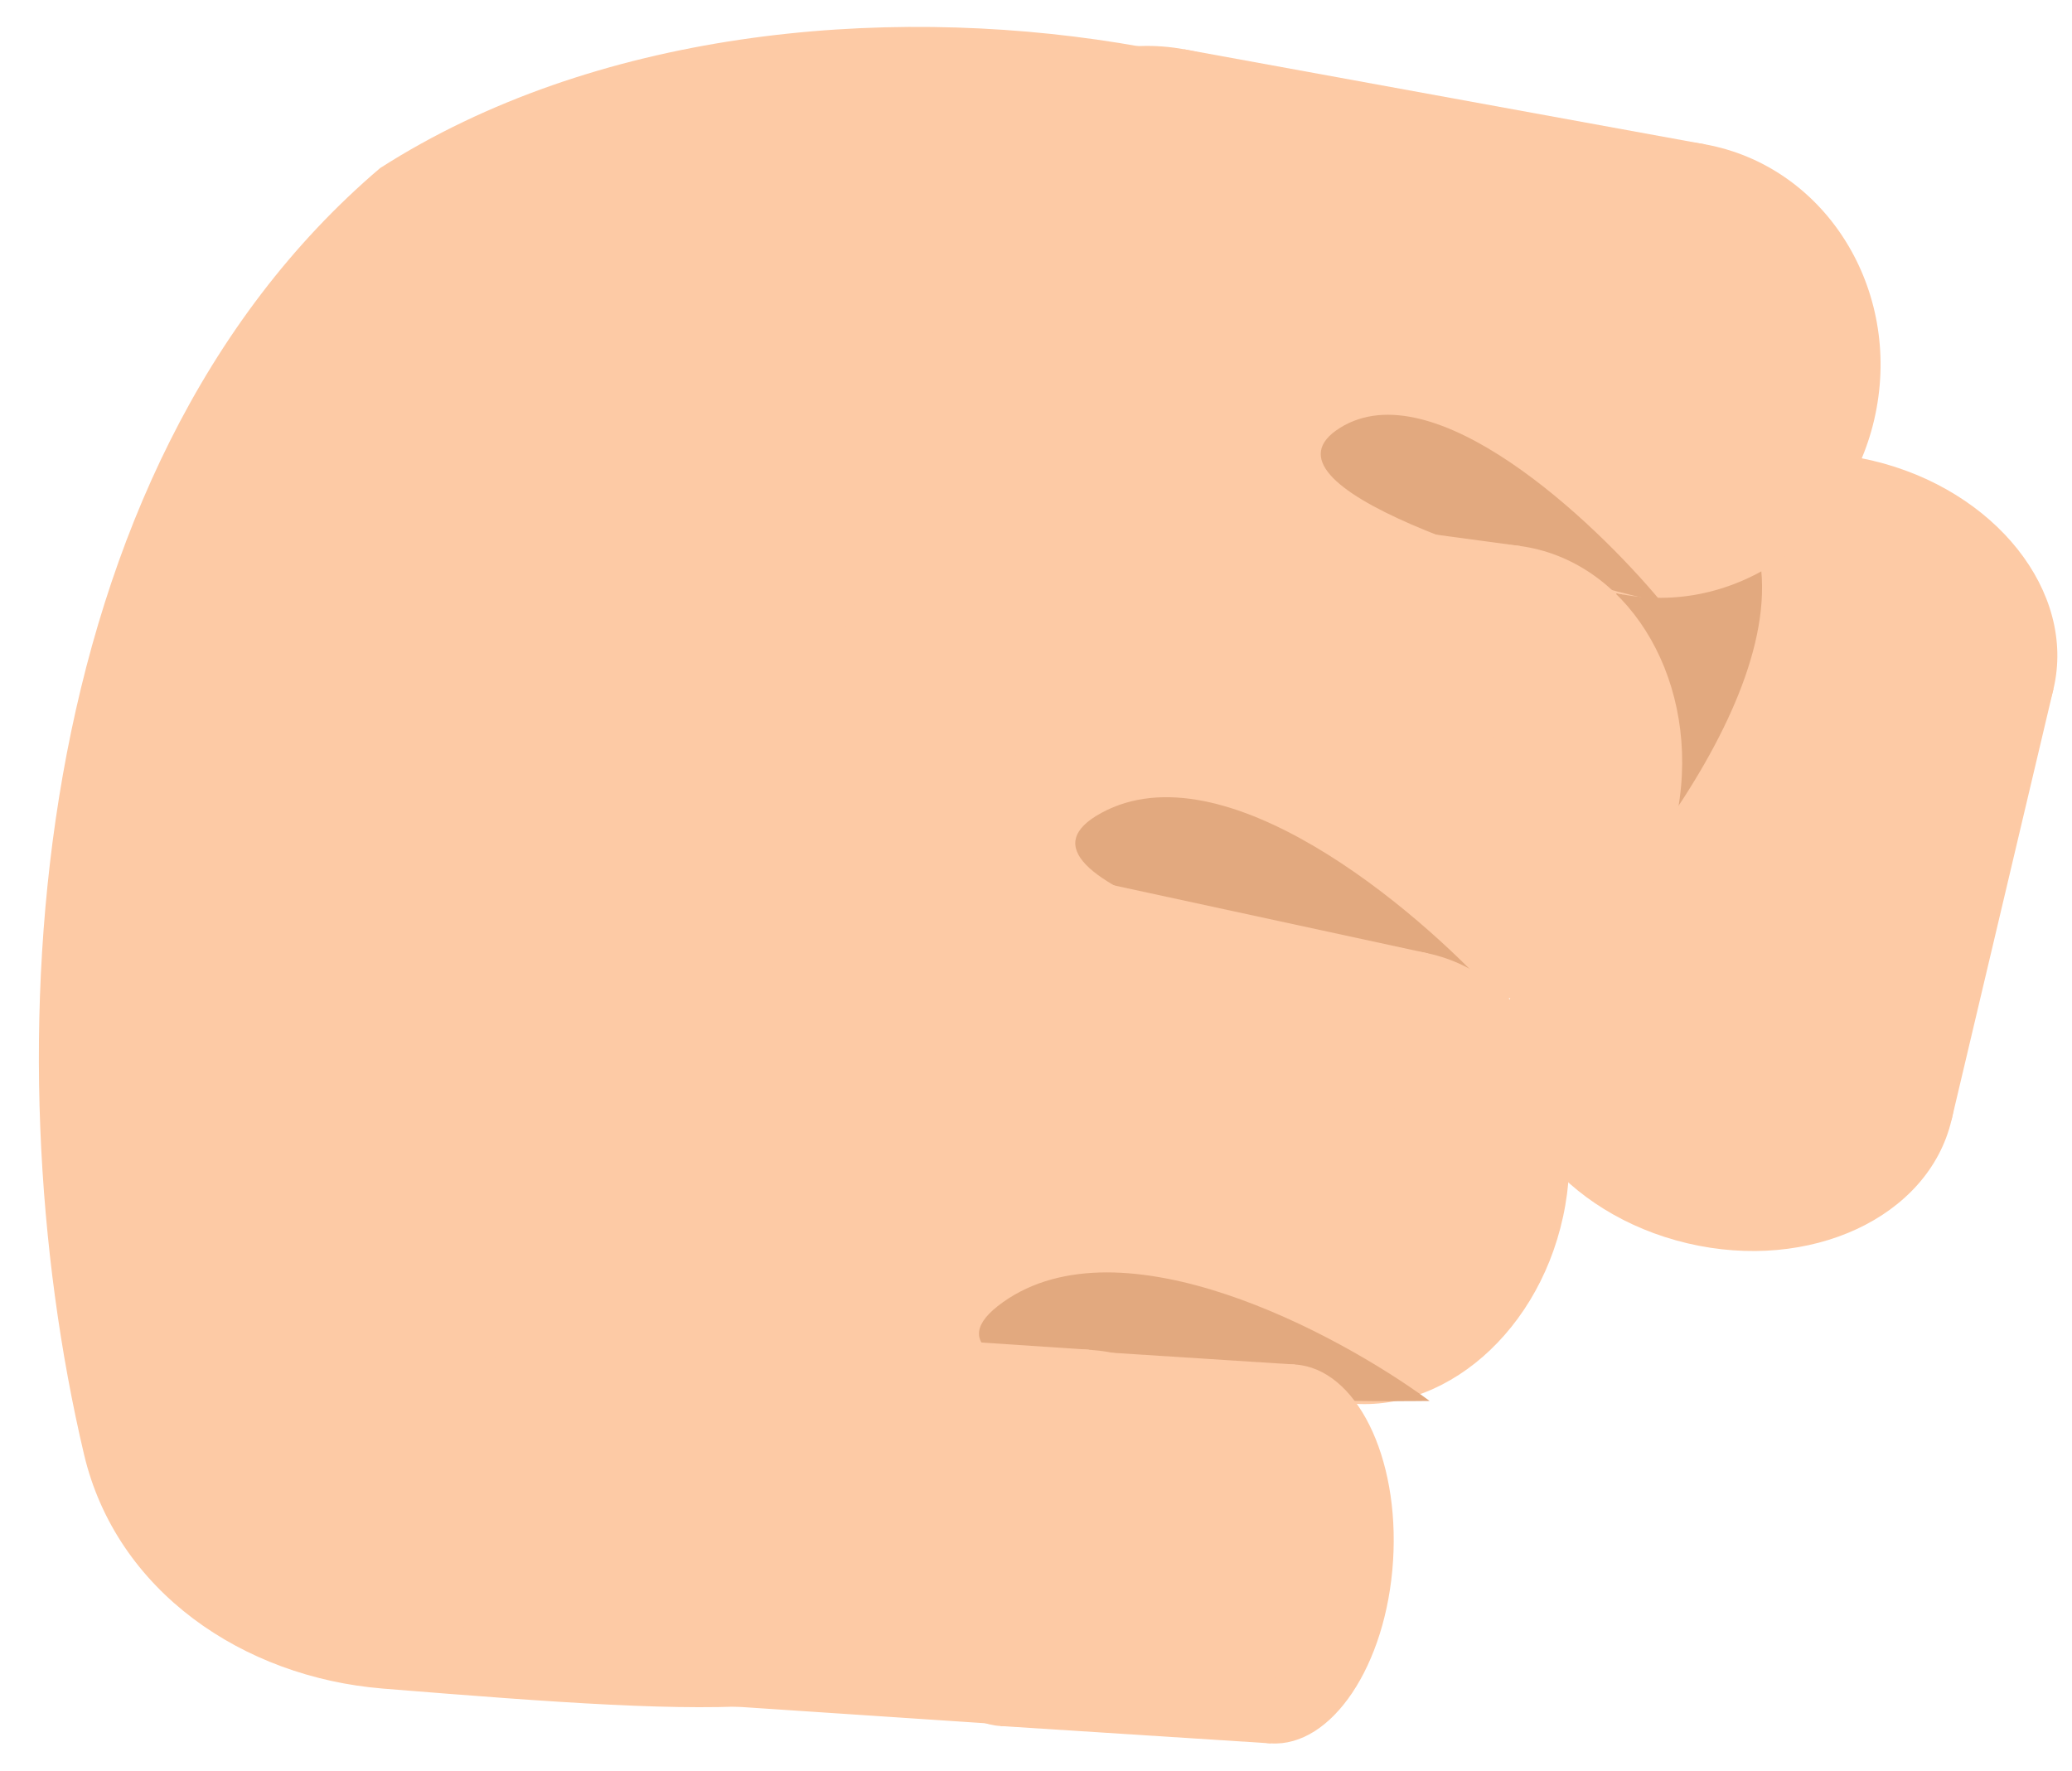
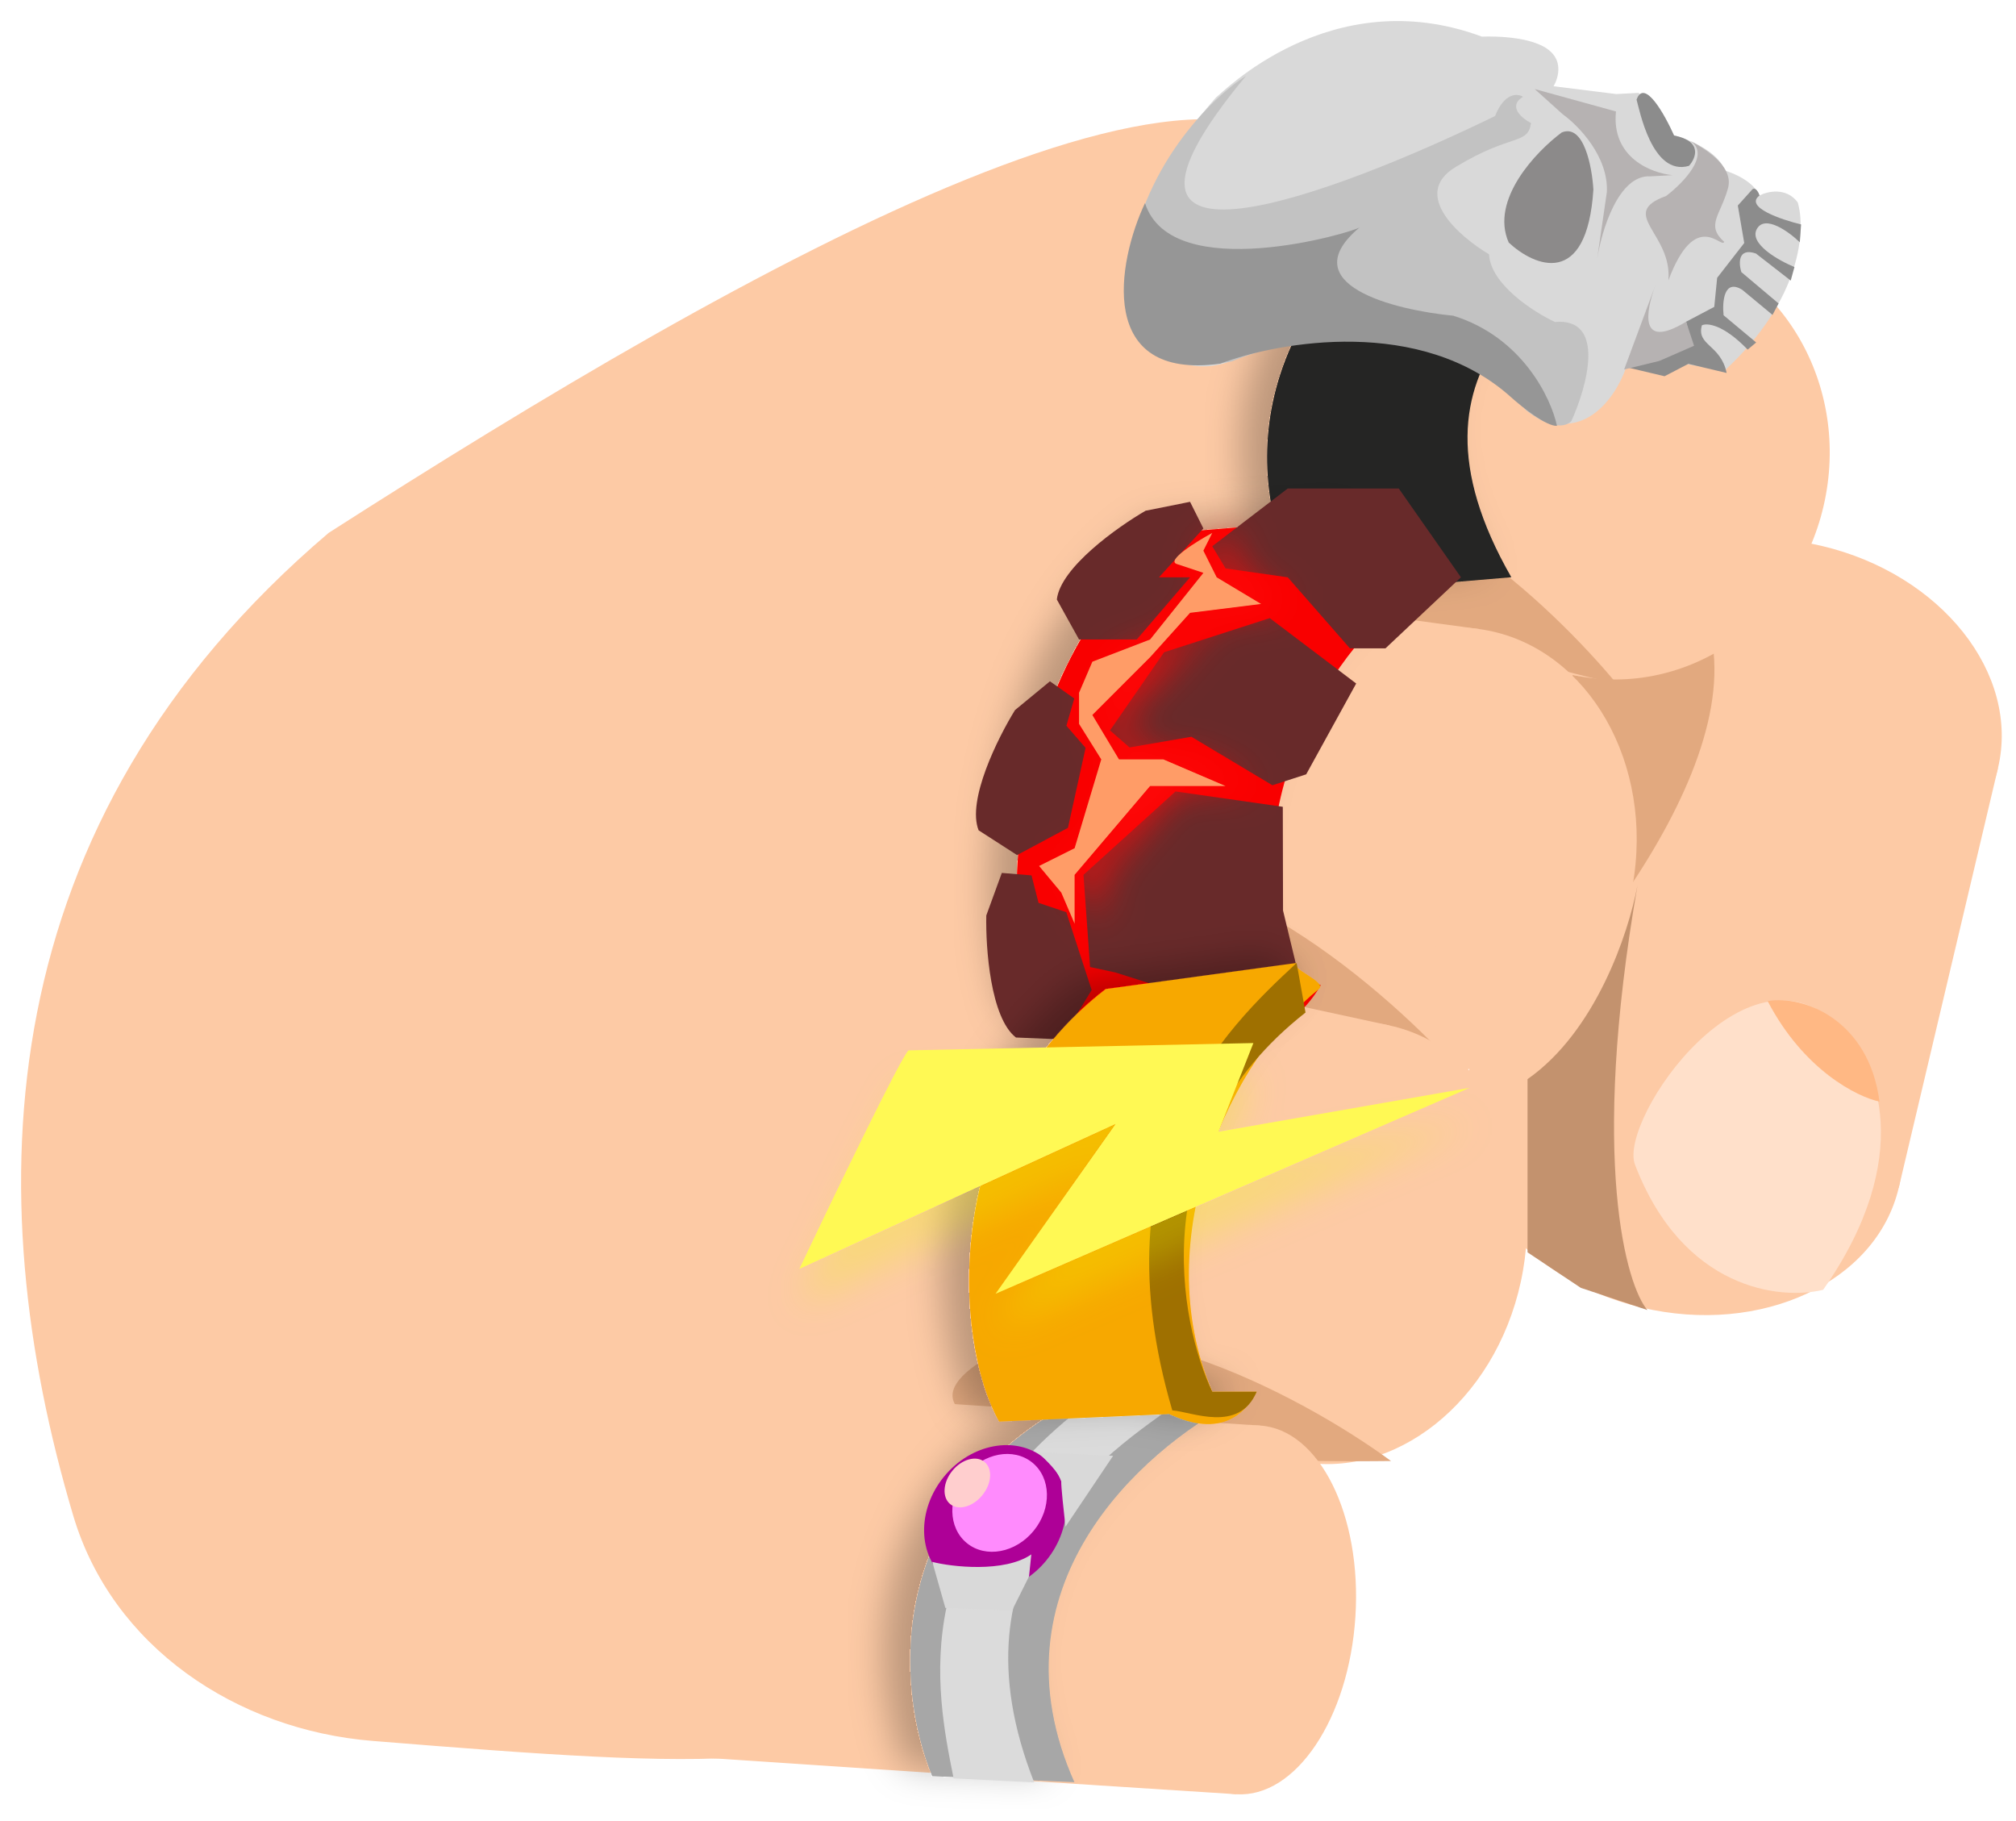
- <svg xmlns="http://www.w3.org/2000/svg" width="227" height="194" viewBox="0 0 227 194" fill="none">
-   <mask id="mask0_88_100" style="mask-type:alpha" maskUnits="userSpaceOnUse" x="0" y="0" width="227" height="194">
-     <rect width="227" height="194" fill="#D9D9D9" />
+ <svg xmlns="http://www.w3.org/2000/svg" width="227" height="205" viewBox="0 0 227 205" fill="none">
+   <mask id="mask0_181_196" style="mask-type:alpha" maskUnits="userSpaceOnUse" x="0" y="0" width="227" height="205">
+     <rect width="227" height="205" fill="#D9D9D9" />
  </mask>
-   <g mask="url(#mask0_88_100)">
-     <path d="M9.207 159.356C12.744 174.338 26.616 183.771 41.959 185.011C119.148 191.251 104.783 188.464 123.345 97.793C156.895 46.19 183.733 68.824 174.126 34.039C166.561 6.646 88.478 -11.572 41.644 18.416C2.532 51.7 -1.138 115.542 9.207 159.356Z" fill="#FDCAA5" />
-     <ellipse cx="19.782" cy="25.065" rx="19.782" ry="25.065" transform="matrix(0.230127 -0.973161 -0.973161 -0.230127 209.244 141.986)" fill="#FDCAA5" />
-     <ellipse cx="19.782" cy="25.065" rx="19.782" ry="25.065" transform="matrix(0.230127 -0.973161 -0.973161 -0.230127 220.418 94.7347)" fill="#FDCAA5" />
-     <rect width="48.555" height="50.129" transform="matrix(0.230127 -0.973161 -0.973161 -0.230127 213.796 122.736)" fill="#FDCAA5" />
-     <path d="M166.405 109.05C178.569 97.565 200.428 70.749 190.556 55.358C180.684 39.968 170.342 84.74 166.405 109.05Z" fill="#E2A97F" />
-     <ellipse cx="23.651" cy="25.065" rx="23.651" ry="25.065" transform="matrix(-0.983753 -0.17953 -0.17953 0.983753 210.092 20.066)" fill="#FDCAA5" />
-     <ellipse cx="23.651" cy="25.065" rx="23.651" ry="25.065" transform="matrix(-0.983753 -0.17953 -0.17953 0.983753 152.983 9.6441)" fill="#FDCAA5" />
-     <rect width="58.051" height="50.129" transform="matrix(-0.983753 -0.17953 -0.17953 0.983753 186.825 15.8201)" fill="#FDCAA5" />
-     <path d="M182.053 65.998C174.561 56.962 157.022 40.489 146.801 46.881C136.579 53.274 166.043 62.289 182.053 65.998Z" fill="#E2A97F" />
-     <ellipse cx="21.055" cy="25.065" rx="21.055" ry="25.065" transform="matrix(-0.990997 -0.133881 -0.133881 0.990997 187.377 62.6378)" fill="#FDCAA5" />
-     <ellipse cx="21.055" cy="25.065" rx="21.055" ry="25.065" transform="matrix(-0.990997 -0.133881 -0.133881 0.990997 136.162 55.7189)" fill="#FDCAA5" />
-     <rect width="51.68" height="50.129" transform="matrix(-0.990997 -0.133881 -0.133881 0.990997 166.511 59.819)" fill="#FDCAA5" />
-     <path d="M163.872 109.166C155.068 99.439 134.105 81.798 120.689 89.05C107.273 96.302 143.887 105.482 163.872 109.166Z" fill="#E2A97F" />
-     <ellipse cx="20.55" cy="25.065" rx="20.55" ry="25.065" transform="matrix(-0.977365 -0.211561 -0.211561 0.977365 176.547 108.806)" fill="#FDCAA5" />
-     <ellipse cx="20.55" cy="25.065" rx="20.55" ry="25.065" transform="matrix(-0.977365 -0.211561 -0.211561 0.977365 127.248 98.1347)" fill="#FDCAA5" />
-     <rect width="50.44" height="50.129" transform="matrix(-0.977365 -0.211561 -0.211561 0.977365 156.462 104.458)" fill="#FDCAA5" />
-     <path d="M156.63 153.496C146.467 146.029 122.885 133.412 109.868 142.683C96.851 151.954 135.619 153.755 156.63 153.496Z" fill="#E2A97F" />
-     <circle cx="20.797" cy="20.797" r="20.797" transform="matrix(-0.997784 -0.0665385 -0.0665385 0.997784 140.045 149.265)" fill="#FDCAA5" />
-     <circle cx="20.797" cy="20.797" r="20.797" transform="matrix(-0.997784 -0.0665385 -0.0665385 0.997784 89.1115 145.869)" fill="#FDCAA5" />
-     <rect width="51.047" height="41.594" transform="matrix(-0.997784 -0.0665385 -0.0665385 0.997784 119.294 147.881)" fill="#FDCAA5" />
-     <ellipse cx="12.088" cy="20.797" rx="12.088" ry="20.797" transform="matrix(-0.997943 -0.0641038 -0.0641038 0.997943 153.95 150.279)" fill="#FDCAA5" />
-     <ellipse cx="12.088" cy="20.797" rx="12.088" ry="20.797" transform="matrix(-0.997943 -0.0641038 -0.0641038 0.997943 124.341 148.378)" fill="#FDCAA5" />
-     <rect width="29.67" height="41.594" transform="matrix(-0.997943 -0.0641038 -0.0641038 0.997943 141.887 149.505)" fill="#FDCAA5" />
+   <g mask="url(#mask0_181_196)">
+     <path d="M8.25 170.658C12.641 185.412 26.616 194.771 41.959 196.011C119.148 202.251 104.782 199.464 123.345 108.793C156.895 57.19 160.607 58.286 151 23.5C143.435 -3.893 83.834 30.013 37 60C-1.405 92.682 -2.538 134.414 8.25 170.658Z" fill="#FDCAA5" />
+     <ellipse cx="19.782" cy="25.065" rx="19.782" ry="25.065" transform="matrix(0.230127 -0.973161 -0.973161 -0.230127 209.244 152.986)" fill="#FDCAA5" />
+     <ellipse cx="19.782" cy="25.065" rx="19.782" ry="25.065" transform="matrix(0.230127 -0.973161 -0.973161 -0.230127 220.418 105.735)" fill="#FDCAA5" />
+     <rect width="48.555" height="50.129" transform="matrix(0.230127 -0.973161 -0.973161 -0.230127 213.796 133.736)" fill="#FDCAA5" />
+     <path d="M166.405 120.05C178.569 108.565 200.428 81.749 190.556 66.358C180.684 50.968 170.342 95.74 166.405 120.05Z" fill="#E2A97F" />
+     <ellipse cx="23.651" cy="25.065" rx="23.651" ry="25.065" transform="matrix(-0.983753 -0.17953 -0.17953 0.983753 210.092 31.066)" fill="#FDCAA5" />
+     <ellipse cx="23.651" cy="25.065" rx="23.651" ry="25.065" transform="matrix(-0.983753 -0.17953 -0.17953 0.983753 152.983 20.6441)" fill="#FDCAA5" />
+     <rect width="58.051" height="50.129" transform="matrix(-0.983753 -0.17953 -0.17953 0.983753 186.825 26.8201)" fill="#FDCAA5" />
+     <path d="M182.053 76.998C174.561 67.962 157.022 51.489 146.801 57.881C136.58 64.274 166.043 73.29 182.053 76.998Z" fill="#E2A97F" />
+     <ellipse cx="21.055" cy="25.065" rx="21.055" ry="25.065" transform="matrix(-0.990997 -0.133881 -0.133881 0.990997 187.377 73.6378)" fill="#FDCAA5" />
+     <ellipse cx="21.055" cy="25.065" rx="21.055" ry="25.065" transform="matrix(-0.990997 -0.133881 -0.133881 0.990997 136.162 66.7189)" fill="#FDCAA5" />
+     <rect width="51.68" height="50.129" transform="matrix(-0.990997 -0.133881 -0.133881 0.990997 166.511 70.819)" fill="#FDCAA5" />
+     <path d="M163.872 120.166C155.068 110.439 134.105 92.798 120.689 100.05C107.273 107.302 143.887 116.482 163.872 120.166Z" fill="#E2A97F" />
+     <ellipse cx="20.55" cy="25.065" rx="20.55" ry="25.065" transform="matrix(-0.977365 -0.211561 -0.211561 0.977365 176.547 119.806)" fill="#FDCAA5" />
+     <ellipse cx="20.55" cy="25.065" rx="20.55" ry="25.065" transform="matrix(-0.977365 -0.211561 -0.211561 0.977365 127.249 109.135)" fill="#FDCAA5" />
+     <rect width="50.44" height="50.129" transform="matrix(-0.977365 -0.211561 -0.211561 0.977365 156.462 115.458)" fill="#FDCAA5" />
+     <path d="M156.63 164.496C146.467 157.029 122.885 144.412 109.868 153.683C96.851 162.954 135.619 164.755 156.63 164.496Z" fill="#E2A97F" />
+     <circle cx="20.797" cy="20.797" r="20.797" transform="matrix(-0.997784 -0.0665385 -0.0665385 0.997784 140.045 160.265)" fill="#FDCAA5" />
+     <circle cx="20.797" cy="20.797" r="20.797" transform="matrix(-0.997784 -0.0665385 -0.0665385 0.997784 89.1118 156.869)" fill="#FDCAA5" />
+     <rect width="51.047" height="41.594" transform="matrix(-0.997784 -0.0665385 -0.0665385 0.997784 119.295 158.881)" fill="#FDCAA5" />
+     <ellipse cx="12.088" cy="20.797" rx="12.088" ry="20.797" transform="matrix(-0.997943 -0.0641038 -0.0641038 0.997943 153.95 161.279)" fill="#FDCAA5" />
+     <ellipse cx="12.088" cy="20.797" rx="12.088" ry="20.797" transform="matrix(-0.997943 -0.0641038 -0.0641038 0.997943 124.342 159.378)" fill="#FDCAA5" />
+     <rect width="29.67" height="41.594" transform="matrix(-0.997943 -0.0641038 -0.0641038 0.997943 141.888 160.505)" fill="#FDCAA5" />
  </g>
+   <g filter="url(#filter0_d_181_196)">
+     <path d="M170.175 64.991C155.953 40.199 175.824 30.937 187.675 22.991L163.065 19.758C138.414 35.968 140.552 55.667 146.675 66.991L170.175 64.991Z" fill="#252524" />
+   </g>
+   <path d="M166.868 4.126C149.751 -2.231 137.411 10.694 136.924 10.97C118.84 31.503 129.349 44.128 138.497 40.692C157.751 33.462 168.754 41.345 171.849 46.191C178.087 50.469 181.958 44.738 183.114 41.337L187.413 42.111L189.857 40.98L194.156 41.755C202.946 33.675 203.327 25.741 202.419 22.783C201.125 21.048 199.014 21.544 198.121 22.009C197.437 20.442 195.232 19.49 194.216 19.21C193.5 17.044 190.104 15.67 188.496 15.255C187.581 13.099 185.441 11.158 184.485 10.457L181.988 10.59L174.928 9.711C174.928 9.711 176.544 7.121 174.204 5.491C171.864 3.862 166.868 4.126 166.868 4.126Z" fill="#D9D9D9" />
+   <path d="M169.882 27.308C167.752 22.507 172.973 17.044 175.85 14.914C178.341 13.892 179.264 18.778 179.414 21.349C178.686 32.546 172.756 29.987 169.882 27.308Z" fill="#8C8A8A" />
+   <path d="M195.676 23.14L197.332 21.299C197.721 21.078 198.02 21.68 198.121 22.009C196.386 23.303 200.518 24.72 202.801 25.267L202.657 27.279C201.426 26.092 198.734 24.13 197.819 25.782C196.905 27.433 200.261 29.326 202.053 30.066L201.633 31.591L197.715 28.542C195.674 27.849 195.77 29.647 196.072 30.633L200.267 34.168L199.584 35.456L196.178 32.631C194.106 31.338 193.913 34.003 194.075 35.497L197.744 38.559L196.785 39.361C194.028 36.502 192.2 36.348 191.631 36.628C191 38.916 193.748 38.77 194.419 41.991L190.107 40.967L187.426 42.361L183.114 41.337L187.32 40.363L190.501 38.942L189.856 36.221L193.024 34.551L193.351 31.278L196.4 27.359L195.676 23.14Z" fill="#8C8C8C" />
+   <path d="M190.18 18.672C185.986 19.896 184.578 12.206 184.275 11.22C185.147 8.769 187.452 12.889 188.496 15.255C191.735 15.884 190.968 17.795 190.18 18.672Z" fill="#8C8C8C" />
+   <path d="M175.08 36.252C180.864 35.745 178.719 43.49 176.924 47.425C175.588 48.698 172.984 47.133 171.849 46.191C161.624 34.71 145.52 37.733 138.747 40.679C128.441 42.827 126.59 34.977 126.952 30.784C128.327 18.889 136.425 10.997 140.302 8.538C119.581 33.478 150.275 21.869 168.343 13.065C169.404 10.404 170.879 10.509 171.484 10.895C169.739 11.989 171.362 13.322 172.392 13.852C172.025 16.377 170.197 14.97 163.888 18.811C158.841 21.883 164.302 26.637 167.664 28.63C167.844 32.026 172.683 35.126 175.08 36.252Z" fill="#C2C2C2" />
+   <path d="M186.384 32.147L182.877 41.6L186.834 40.639L190.75 38.929L189.856 36.221C184.42 39.515 185.364 34.956 186.384 32.147Z" fill="#B6B2B2" />
+   <path d="M190.361 15.873C190.178 15.773 190.056 15.706 190.021 15.675C190.146 15.737 190.259 15.804 190.361 15.873C191.546 16.522 195.3 18.552 194.571 21.195C193.731 24.245 192.035 25.336 194.139 27.229C193.85 28.079 190.93 23.391 187.857 31.568C188.328 26.284 182.1 24.059 187.604 22.064C189.524 20.605 192.621 17.416 190.361 15.873Z" fill="#B6B2B2" />
+   <path d="M180.932 21.615C181.121 17.6 177.698 14.109 175.963 12.866L172.809 10.028L181.955 12.549C181.431 17.784 185.995 19.511 188.343 19.721L185.846 19.853C182.23 19.644 180.329 25.986 179.831 29.184L180.932 21.615Z" fill="#B6B2B2" />
+   <path d="M163.644 35.548C171.382 37.943 174.649 44.813 175.316 47.949C174.118 48.012 171.365 45.821 170.138 44.718C160.044 35.639 144.102 38.418 137.393 40.943C123.476 42.881 125.774 29.541 128.926 22.865C131.924 32.22 152.502 26.124 153.103 25.591C145.432 32.006 156.934 34.902 163.644 35.548Z" fill="#969696" />
+   <path d="M184.097 131.124C189.496 145.228 200.471 146.398 205.283 145.22C215.799 130.228 211.244 119.605 207.653 116.168C197.228 104.2 182.162 126.069 184.097 131.124Z" fill="#FFE0CA" />
+   <path d="M211.628 124.03C209.124 123.502 203.1 120.5 199.037 112.714C203.12 111.986 210.457 114.881 211.628 124.03Z" fill="#FFB884" />
+   <g filter="url(#filter1_d_181_196)">
+     <path d="M120.979 200.656C111.213 178.718 128.405 163.393 139.045 157.806L121.484 157.473C99.379 168.83 100.814 189.995 104.962 199.982L120.979 200.656Z" fill="#A7A7A7" />
+   </g>
+   <path d="M116.451 200.684C106.522 175.511 124.339 163.805 133.026 157.677L123.525 157.184C101.896 172.9 105.396 190.351 107.339 200.039L107.376 200.224L116.451 200.684Z" fill="#DBDBDB" />
+   <ellipse cx="112.051" cy="170.976" rx="7.445" ry="8.771" transform="rotate(39.08 112.051 170.976)" fill="#AE0097" />
+   <ellipse cx="112.556" cy="169.208" rx="4.959" ry="5.842" transform="rotate(39.08 112.556 169.208)" fill="#FF8BFD" />
+   <ellipse cx="108.922" cy="166.97" rx="2.178" ry="3.062" transform="rotate(39.08 108.922 166.97)" fill="#FFCECE" />
+   <path d="M104.978 175.852L106.445 181.033L113.957 181.318L115.866 177.496L116.126 175.01C113.091 177.105 107.098 176.409 104.978 175.852Z" fill="#D9D9D9" />
+   <path d="M119.972 171.894C119.797 170.367 119.457 167.215 119.499 166.817C119.457 166.008 117.701 164.282 116.828 163.52L125.334 163.909L119.972 171.894Z" fill="#D9D9D9" />
+   <g filter="url(#filter2_d_181_196)">
+     <path d="M116.701 115.607L139.237 116.143C138.979 115.55 144.599 117.993 148.716 110.927C146.304 109.793 144.938 110.107 144.809 109.666C139.003 89.764 149.86 73.15 160.123 65.542C161.195 64.748 153.769 58.699 154.735 58.127L132.501 59.935C112.73 74.007 112.369 104.916 116.701 115.607Z" fill="#F90000" />
+   </g>
+   <path d="M136.5 61.5L145 55H157.5L164.5 65L156 73H152L145 65L138 64L136.5 61.5Z" fill="#682A2A" />
+   <path d="M134 56.5L135.5 59.5L130.5 65H134L128 72H121.5L119 67.5C119.4 63.9 125.833 59.333 129 57.5L134 56.5Z" fill="#682A2A" />
+   <path d="M118.223 76.708L120.962 78.645L120.075 81.712L122.236 84.201L120.251 93.205L114.521 96.273L110.193 93.486C108.846 90.124 112.362 83.061 114.288 79.95L118.223 76.708Z" fill="#682A2A" />
+   <path d="M112.805 98.281L116.147 98.561L116.939 101.654L120.064 102.704L122.919 111.47L119.537 117.021L114.394 116.814C111.528 114.599 110.975 106.729 111.057 103.071L112.805 98.281Z" fill="#682A2A" />
+   <path d="M124.986 82.235L131.075 73.437L142.97 69.593L152.705 76.956L147.077 87.182L143.271 88.412L134.15 82.952L127.182 84.153L124.986 82.235Z" fill="#682A2A" />
+   <path d="M122.743 108.875L122 98.5L132.36 89.108L144.443 90.838L144.468 102.511L146 108.875L133.5 112L125.592 109.49L122.743 108.875Z" fill="#682A2A" />
+   <g filter="url(#filter3_d_181_196)">
+     <path d="M132.5 63.5C131.3 63.1 134.667 61 136.5 60L135.5 62L137 65L142 68L134 69L129.5 74L123 80.5L126 85.5H131L138 88.5H129.5L121 98.5V104L119.5 100.5L117 97.5L121 95.5L124 85.5L121.5 81.5V78L123 74.5L129.5 72L135.5 64.5L132.5 63.5Z" fill="#FF9C67" />
+   </g>
+   <g filter="url(#filter4_d_181_196)">
+     <path d="M112.5 160.055L131.5 159.216C131.193 158.698 138 163.414 141.5 156.697L136.5 156.697C129.02 139.126 138.922 119.042 148.5 111.358C149.5 110.556 145.086 109.012 146 108.42L124.5 111.358C106 125.632 107.273 150.71 112.5 160.055Z" fill="#F7A800" />
+   </g>
+   <path d="M132 158.796C123.5 129.83 137.833 115.976 146 108.42L147 114C128.6 128.441 132.833 149.001 136.5 156.697H141.5C139.5 161.399 134.166 158.936 132 158.796Z" fill="#9F7000" />
+   <g filter="url(#filter5_d_181_196)">
+     <path d="M90 142.872C93.785 134.886 101.547 118.785 102.307 118.26L141.131 117.437L137.202 127.418L165.474 122.481L112.094 145.671L125.615 126.549L90 142.872Z" fill="#FFF954" />
+   </g>
+   <path d="M184.378 99.698C184.424 99.454 184.464 99.221 184.5 99C184.459 99.233 184.418 99.466 184.378 99.698C183.345 105.158 179.658 116.139 172 121.5V141L178 145L185.5 147.5C183.184 144.853 178.963 130.81 184.378 99.698Z" fill="#C3926E" />
+   <defs>
+     <filter id="filter0_d_181_196" x="135.67" y="14.758" width="53.005" height="55.232" filterUnits="userSpaceOnUse" color-interpolation-filters="sRGB">
+       <feFlood flood-opacity="0" result="BackgroundImageFix" />
+       <feColorMatrix in="SourceAlpha" type="matrix" values="0 0 0 0 0 0 0 0 0 0 0 0 0 0 0 0 0 0 127 0" result="hardAlpha" />
+       <feOffset dx="-3" dy="-1" />
+       <feGaussianBlur stdDeviation="2" />
+       <feComposite in2="hardAlpha" operator="out" />
+       <feColorMatrix type="matrix" values="0 0 0 0 0 0 0 0 0 0 0 0 0 0 0 0 0 0 0.25 0" />
+       <feBlend mode="normal" in2="BackgroundImageFix" result="effect1_dropShadow_181_196" />
+       <feBlend mode="normal" in="SourceGraphic" in2="effect1_dropShadow_181_196" result="shape" />
+     </filter>
+     <filter id="filter1_d_181_196" x="95.49" y="152.473" width="44.556" height="51.183" filterUnits="userSpaceOnUse" color-interpolation-filters="sRGB">
+       <feFlood flood-opacity="0" result="BackgroundImageFix" />
+       <feColorMatrix in="SourceAlpha" type="matrix" values="0 0 0 0 0 0 0 0 0 0 0 0 0 0 0 0 0 0 127 0" result="hardAlpha" />
+       <feOffset dx="-3" dy="-1" />
+       <feGaussianBlur stdDeviation="2" />
+       <feComposite in2="hardAlpha" operator="out" />
+       <feColorMatrix type="matrix" values="0 0 0 0 0 0 0 0 0 0 0 0 0 0 0 0 0 0 0.25 0" />
+       <feBlend mode="normal" in2="BackgroundImageFix" result="effect1_dropShadow_181_196" />
+       <feBlend mode="normal" in="SourceGraphic" in2="effect1_dropShadow_181_196" result="shape" />
+     </filter>
+     <filter id="filter2_d_181_196" x="107.463" y="53.128" width="53.766" height="66.016" filterUnits="userSpaceOnUse" color-interpolation-filters="sRGB">
+       <feFlood flood-opacity="0" result="BackgroundImageFix" />
+       <feColorMatrix in="SourceAlpha" type="matrix" values="0 0 0 0 0 0 0 0 0 0 0 0 0 0 0 0 0 0 127 0" result="hardAlpha" />
+       <feOffset dx="-3" dy="-1" />
+       <feGaussianBlur stdDeviation="2" />
+       <feComposite in2="hardAlpha" operator="out" />
+       <feColorMatrix type="matrix" values="0 0 0 0 0 0 0 0 0 0 0 0 0 0 0 0 0 0 0.25 0" />
+       <feBlend mode="normal" in2="BackgroundImageFix" result="effect1_dropShadow_181_196" />
+       <feBlend mode="normal" in="SourceGraphic" in2="effect1_dropShadow_181_196" result="shape" />
+     </filter>
+     <filter id="filter3_d_181_196" x="115.9" y="55.9" width="33.2" height="52.2" filterUnits="userSpaceOnUse" color-interpolation-filters="sRGB">
+       <feFlood flood-opacity="0" result="BackgroundImageFix" />
+       <feColorMatrix in="SourceAlpha" type="matrix" values="0 0 0 0 0 0 0 0 0 0 0 0 0 0 0 0 0 0 127 0" result="hardAlpha" />
+       <feOffset dx="3" />
+       <feGaussianBlur stdDeviation="2.05" />
+       <feComposite in2="hardAlpha" operator="out" />
+       <feColorMatrix type="matrix" values="0 0 0 0 1 0 0 0 0 0.042 0 0 0 0 0.042 0 0 0 0.86 0" />
+       <feBlend mode="normal" in2="BackgroundImageFix" result="effect1_dropShadow_181_196" />
+       <feBlend mode="normal" in="SourceGraphic" in2="effect1_dropShadow_181_196" result="shape" />
+     </filter>
+     <filter id="filter4_d_181_196" x="102.122" y="103.42" width="47.527" height="59.926" filterUnits="userSpaceOnUse" color-interpolation-filters="sRGB">
+       <feFlood flood-opacity="0" result="BackgroundImageFix" />
+       <feColorMatrix in="SourceAlpha" type="matrix" values="0 0 0 0 0 0 0 0 0 0 0 0 0 0 0 0 0 0 127 0" result="hardAlpha" />
+       <feOffset dx="-3" dy="-1" />
+       <feGaussianBlur stdDeviation="2" />
+       <feComposite in2="hardAlpha" operator="out" />
+       <feColorMatrix type="matrix" values="0 0 0 0 0 0 0 0 0 0 0 0 0 0 0 0 0 0 0.25 0" />
+       <feBlend mode="normal" in2="BackgroundImageFix" result="effect1_dropShadow_181_196" />
+       <feBlend mode="normal" in="SourceGraphic" in2="effect1_dropShadow_181_196" result="shape" />
+     </filter>
+     <filter id="filter5_d_181_196" x="86" y="117.437" width="83.474" height="36.235" filterUnits="userSpaceOnUse" color-interpolation-filters="sRGB">
+       <feFlood flood-opacity="0" result="BackgroundImageFix" />
+       <feColorMatrix in="SourceAlpha" type="matrix" values="0 0 0 0 0 0 0 0 0 0 0 0 0 0 0 0 0 0 127 0" result="hardAlpha" />
+       <feOffset dy="4" />
+       <feGaussianBlur stdDeviation="2" />
+       <feComposite in2="hardAlpha" operator="out" />
+       <feColorMatrix type="matrix" values="0 0 0 0 0.933 0 0 0 0 1 0 0 0 0 0 0 0 0 0.25 0" />
+       <feBlend mode="normal" in2="BackgroundImageFix" result="effect1_dropShadow_181_196" />
+       <feBlend mode="normal" in="SourceGraphic" in2="effect1_dropShadow_181_196" result="shape" />
+     </filter>
+   </defs>
</svg>
